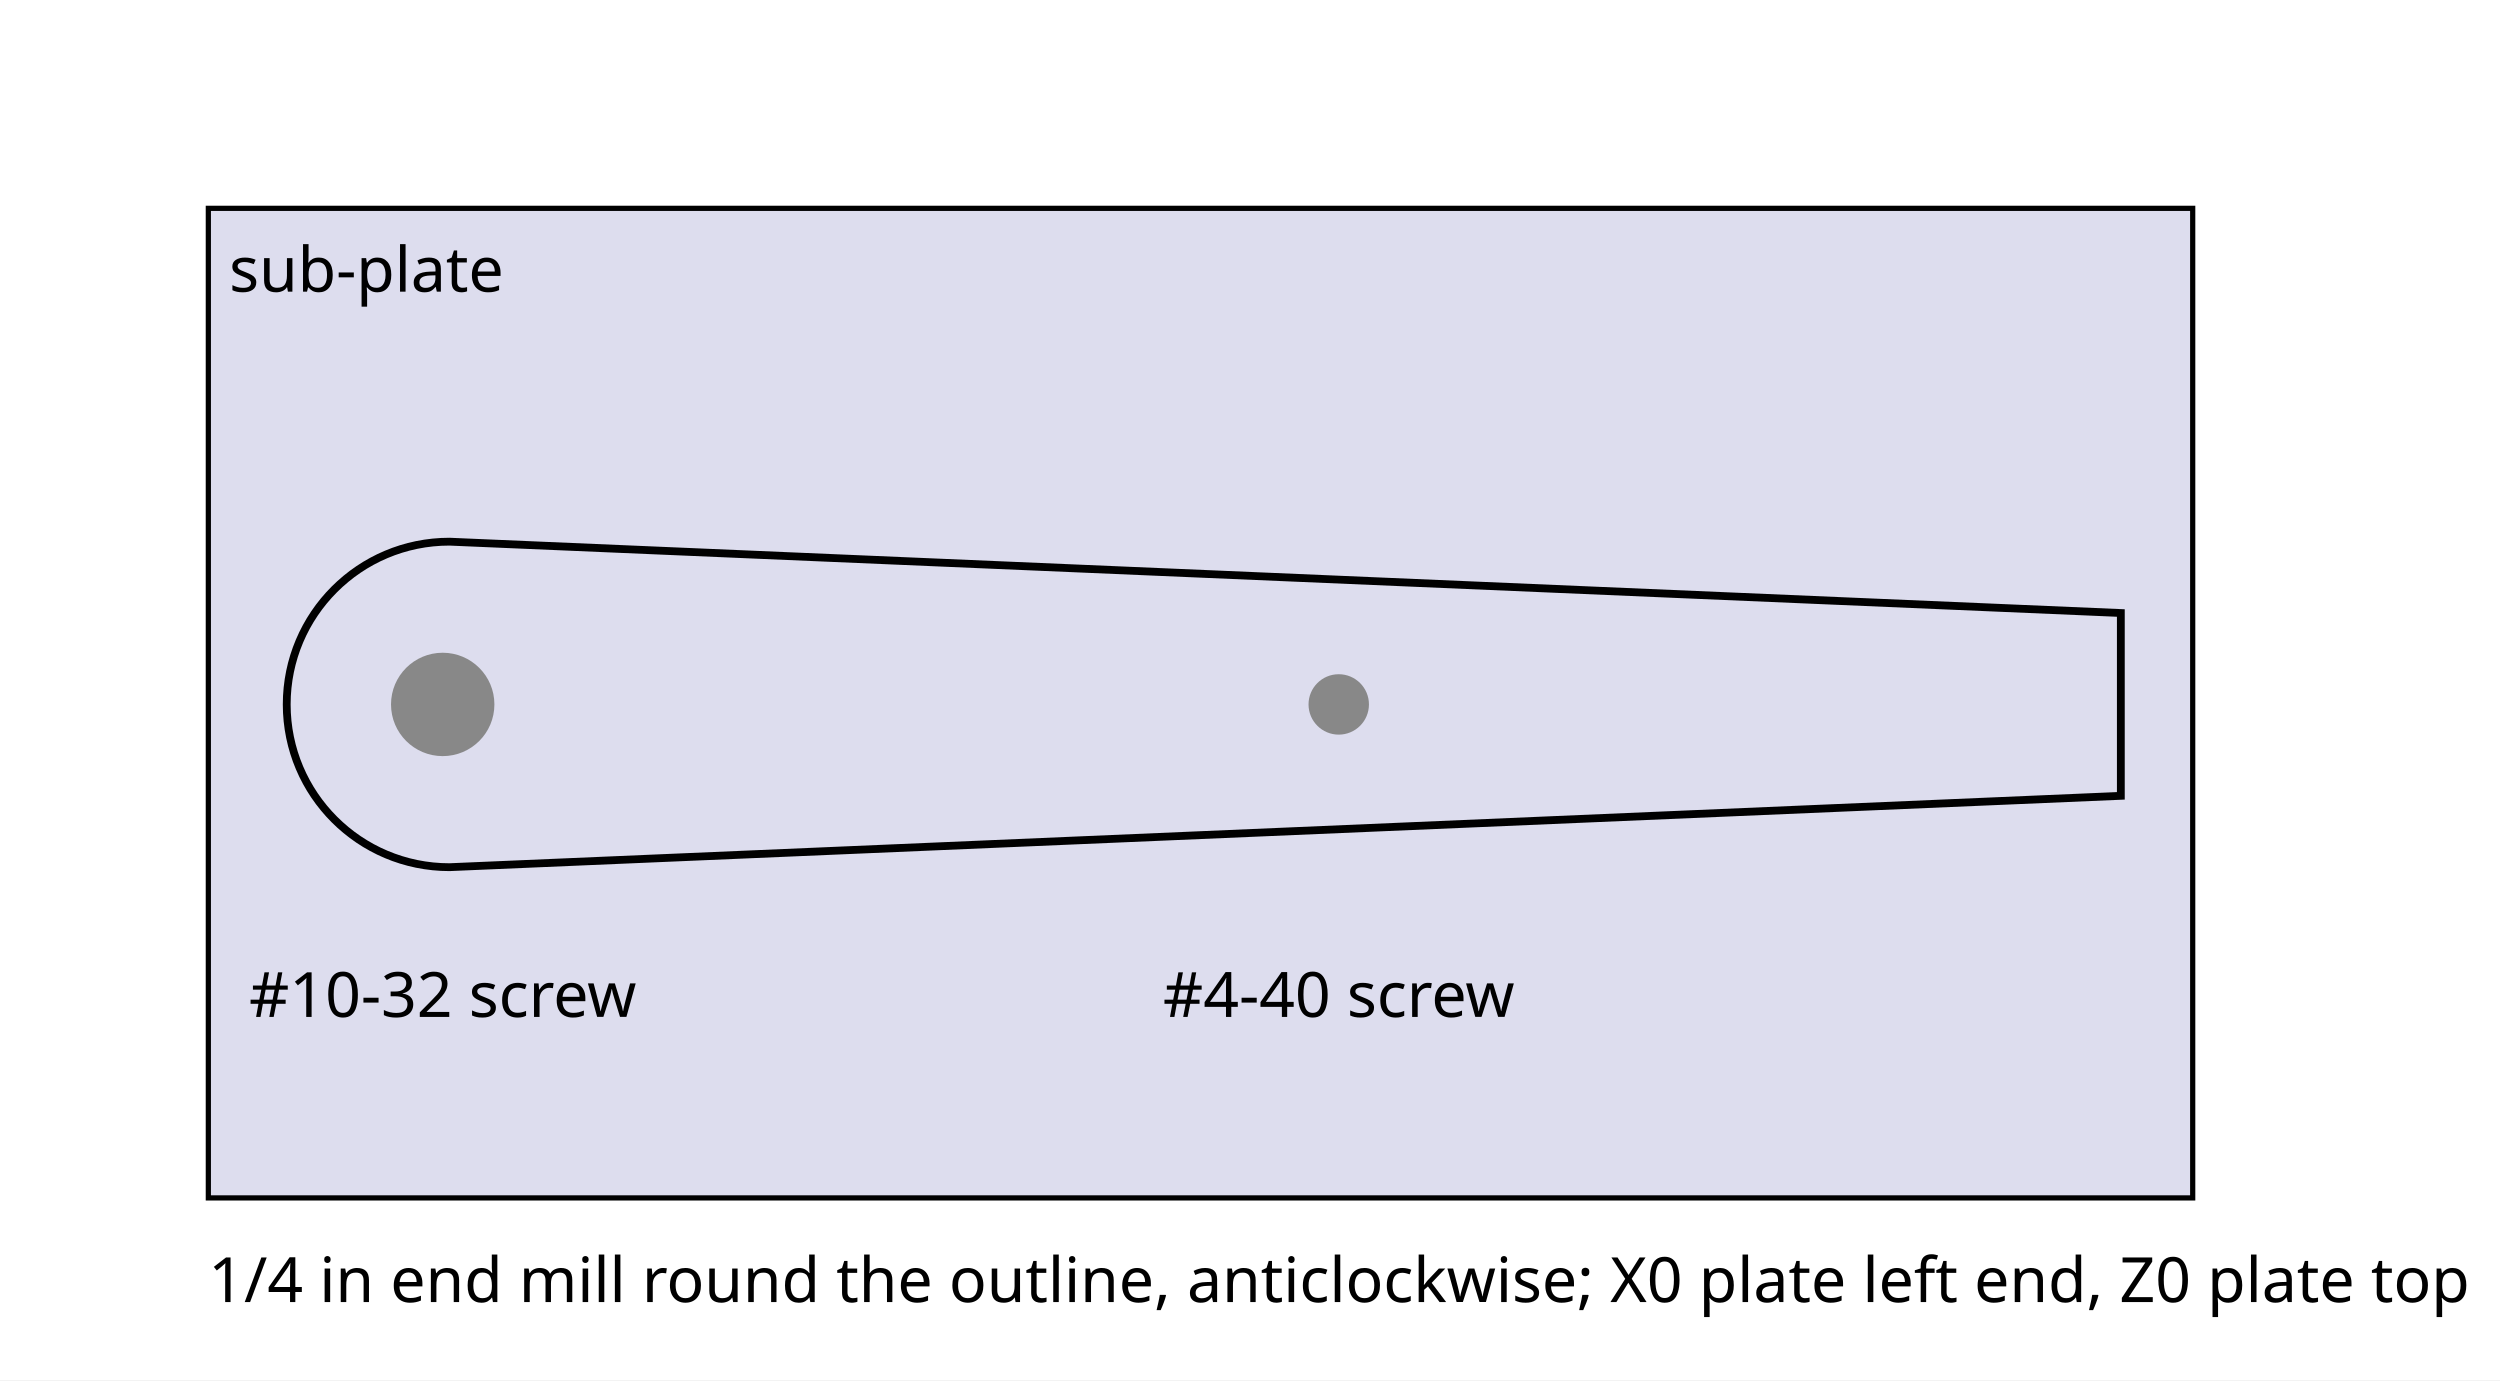
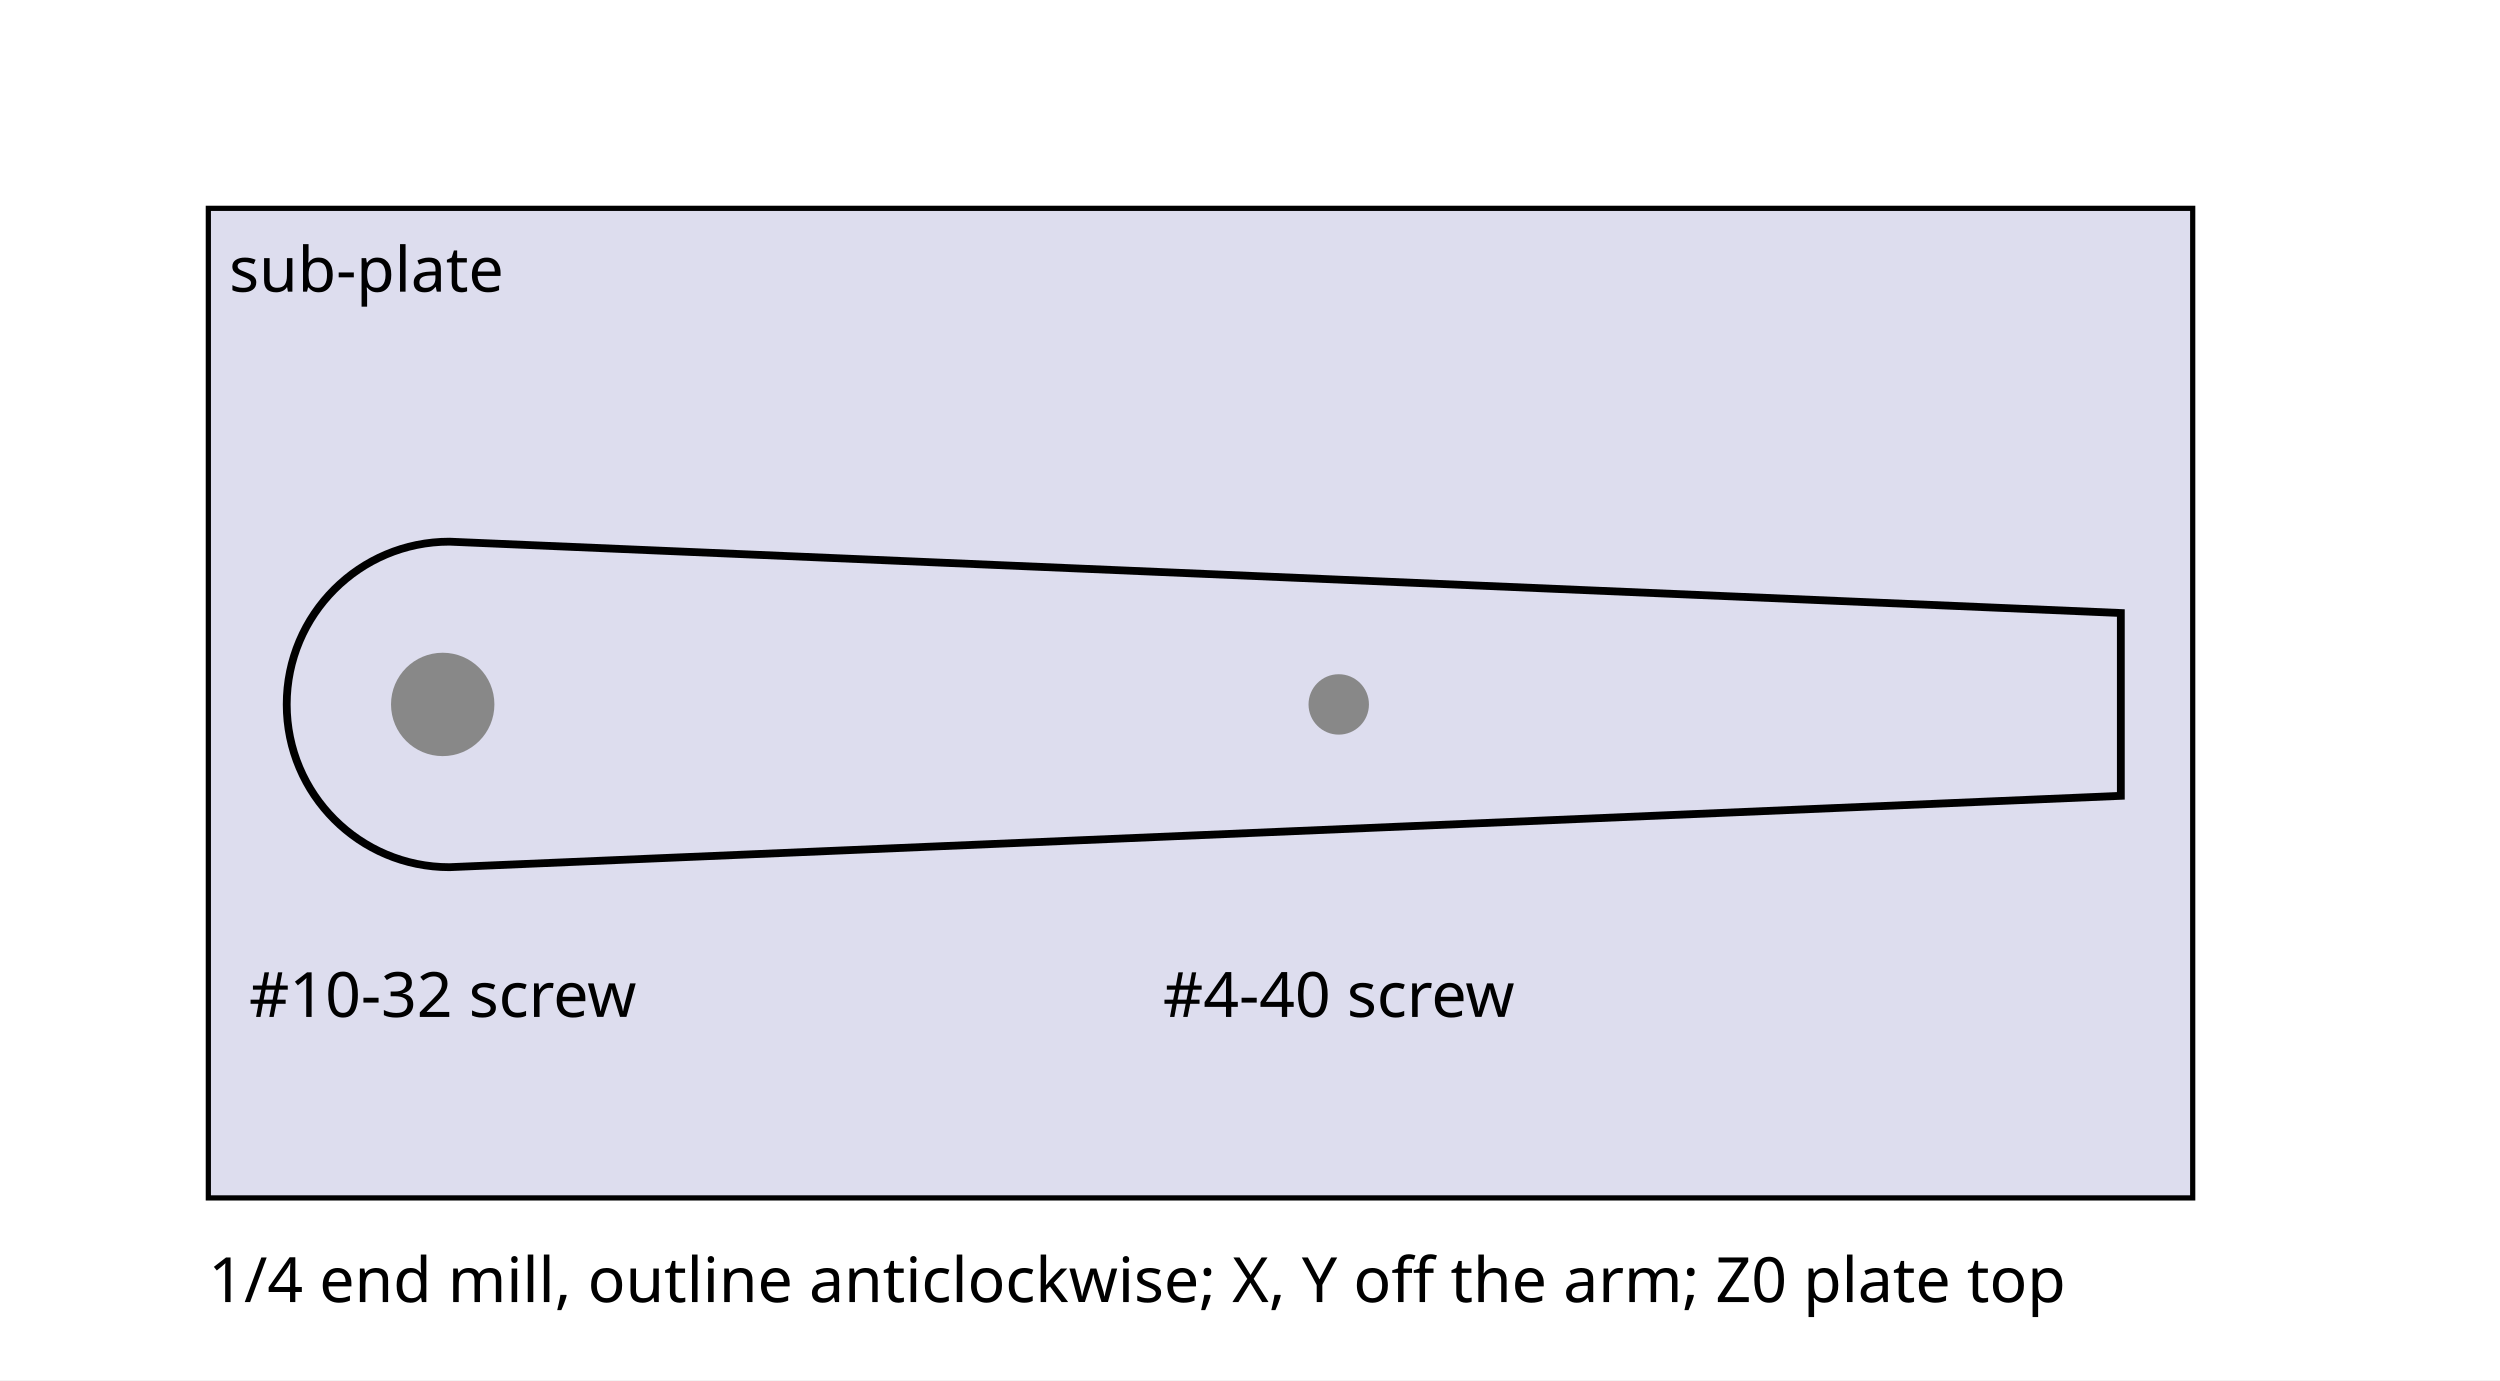
<svg xmlns="http://www.w3.org/2000/svg" width="480" height="265" viewBox="0 0 480 265" font-family="sans-serif" font-size="12">
  <rect width="480" height="265" fill="#fff" />
  <rect x="40" y="40" width="381" height="190" fill="#dde" stroke="#000" />
  <text x="44" y="56" text-anchor="start">sub-plate</text>
  <path d="M407.2,117.7 L86.3,104.0 A31.2,31.2 0 1 0 86.3,166.5 L407.2,152.8 Z" fill="none" stroke="#000" stroke-width="1.5" />
  <circle cx="85.0" cy="135.25" r="9.925" fill="#888" />
  <circle cx="257.038" cy="135.25" r="5.8" fill="#888" />
  <text x="85.0" y="195.25" text-anchor="middle">#10-32 screw</text>
  <text x="257.038" y="195.25" text-anchor="middle">#4-40 screw</text>
-   <text x="40" y="250" text-anchor="start">1/4 in end mill round the outline, anticlockwise; X0 plate left end, Z0 plate top</text>
+   <text x="40" y="250" text-anchor="start">1/4 end mill, outline anticlockwise; X, Y off the arm; Z0 plate top</text>
</svg>
